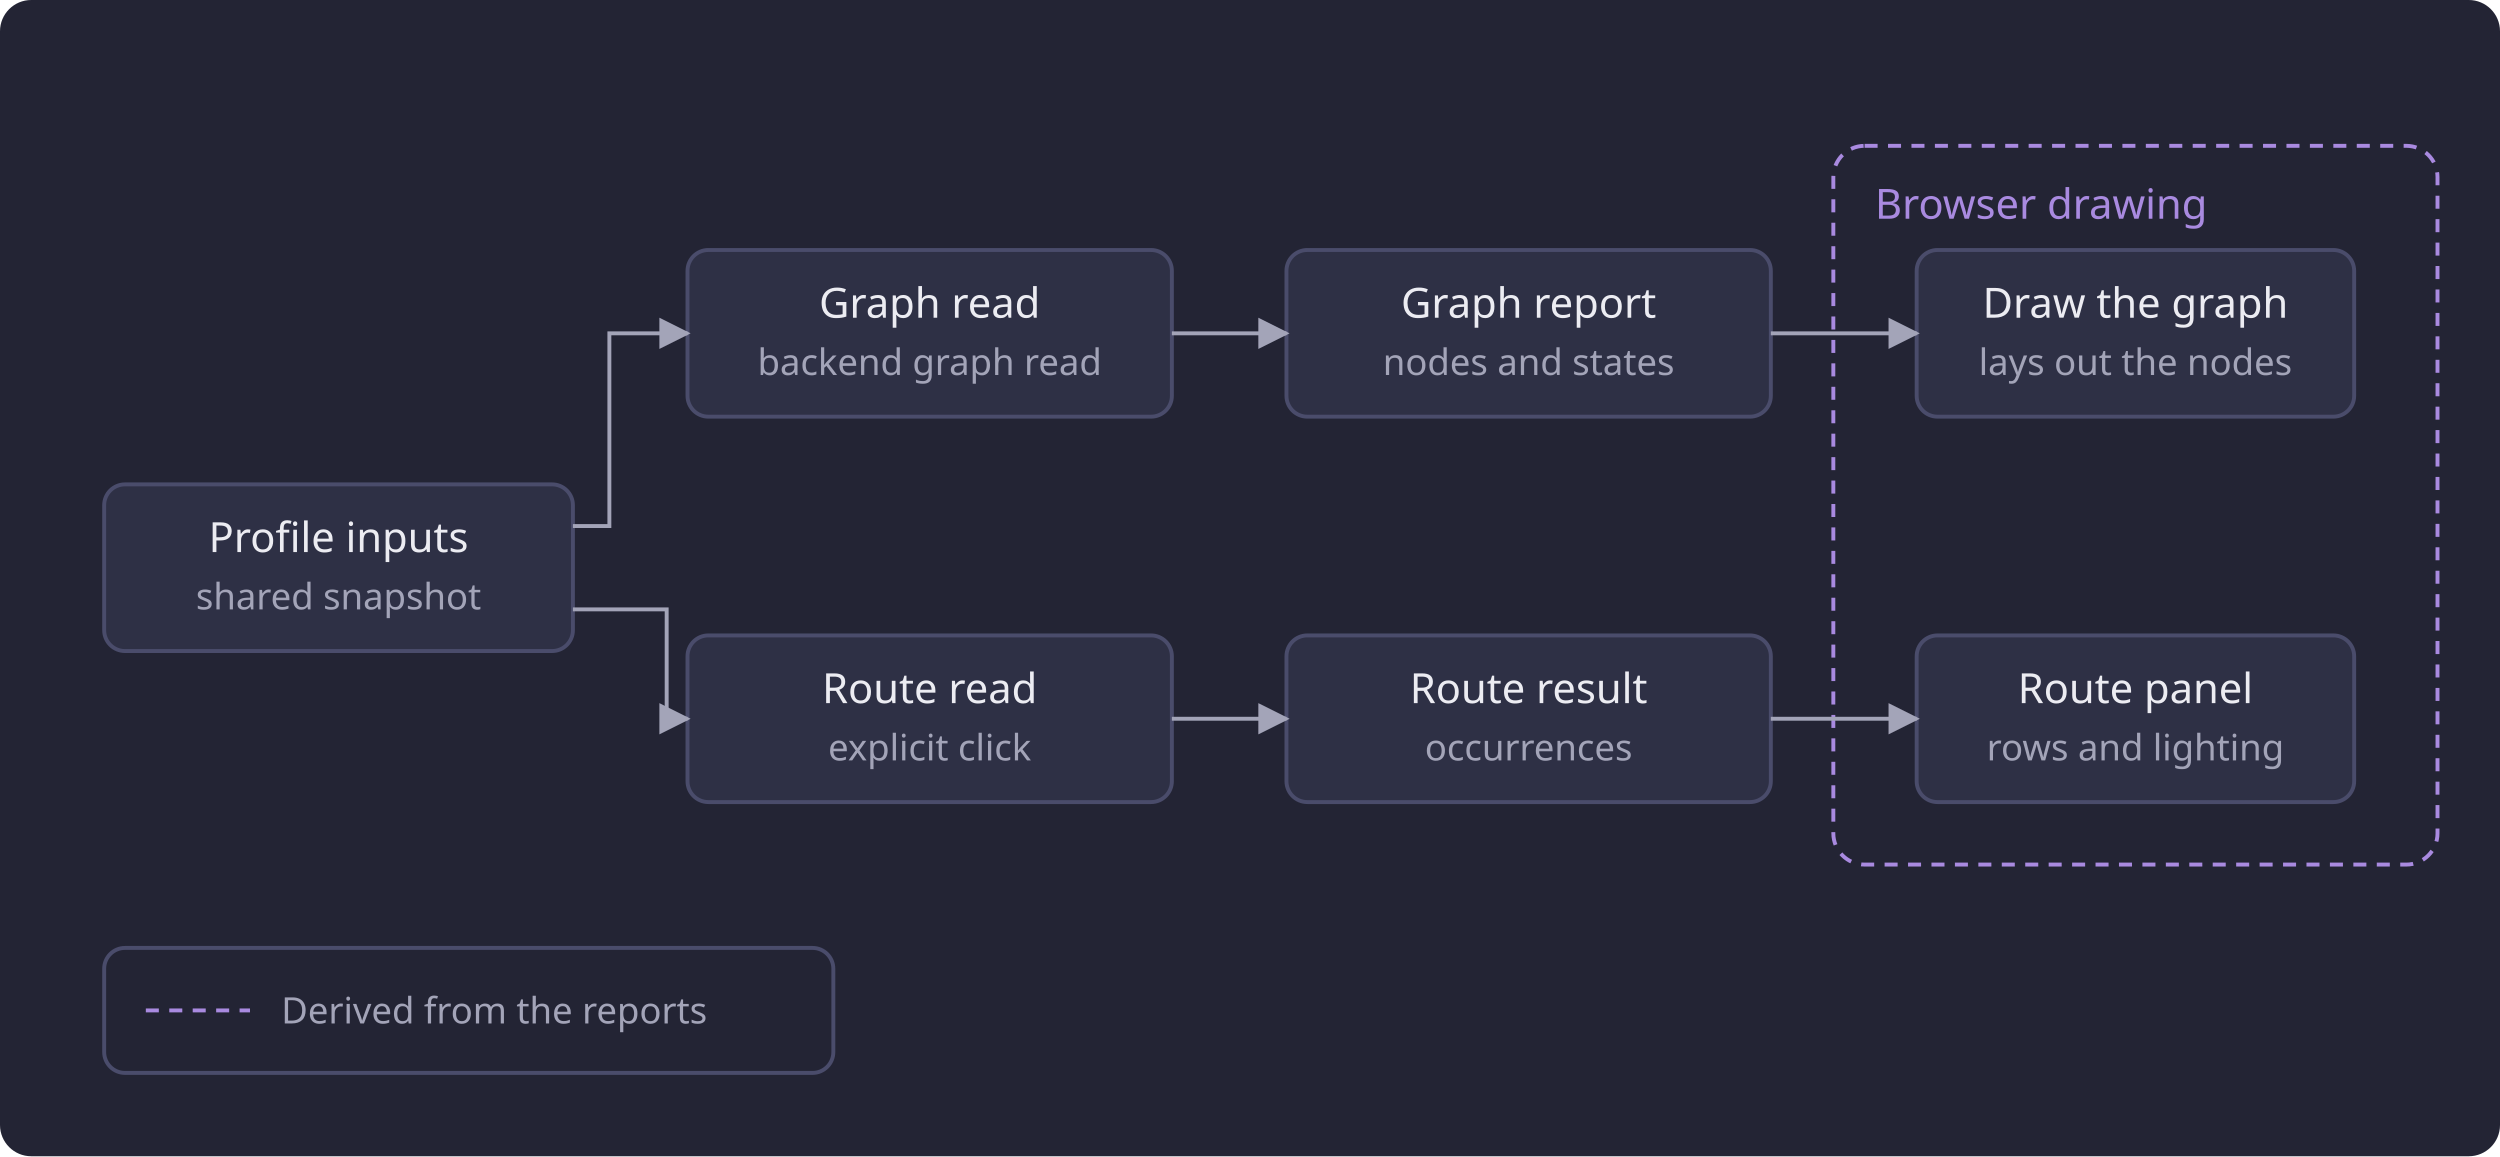
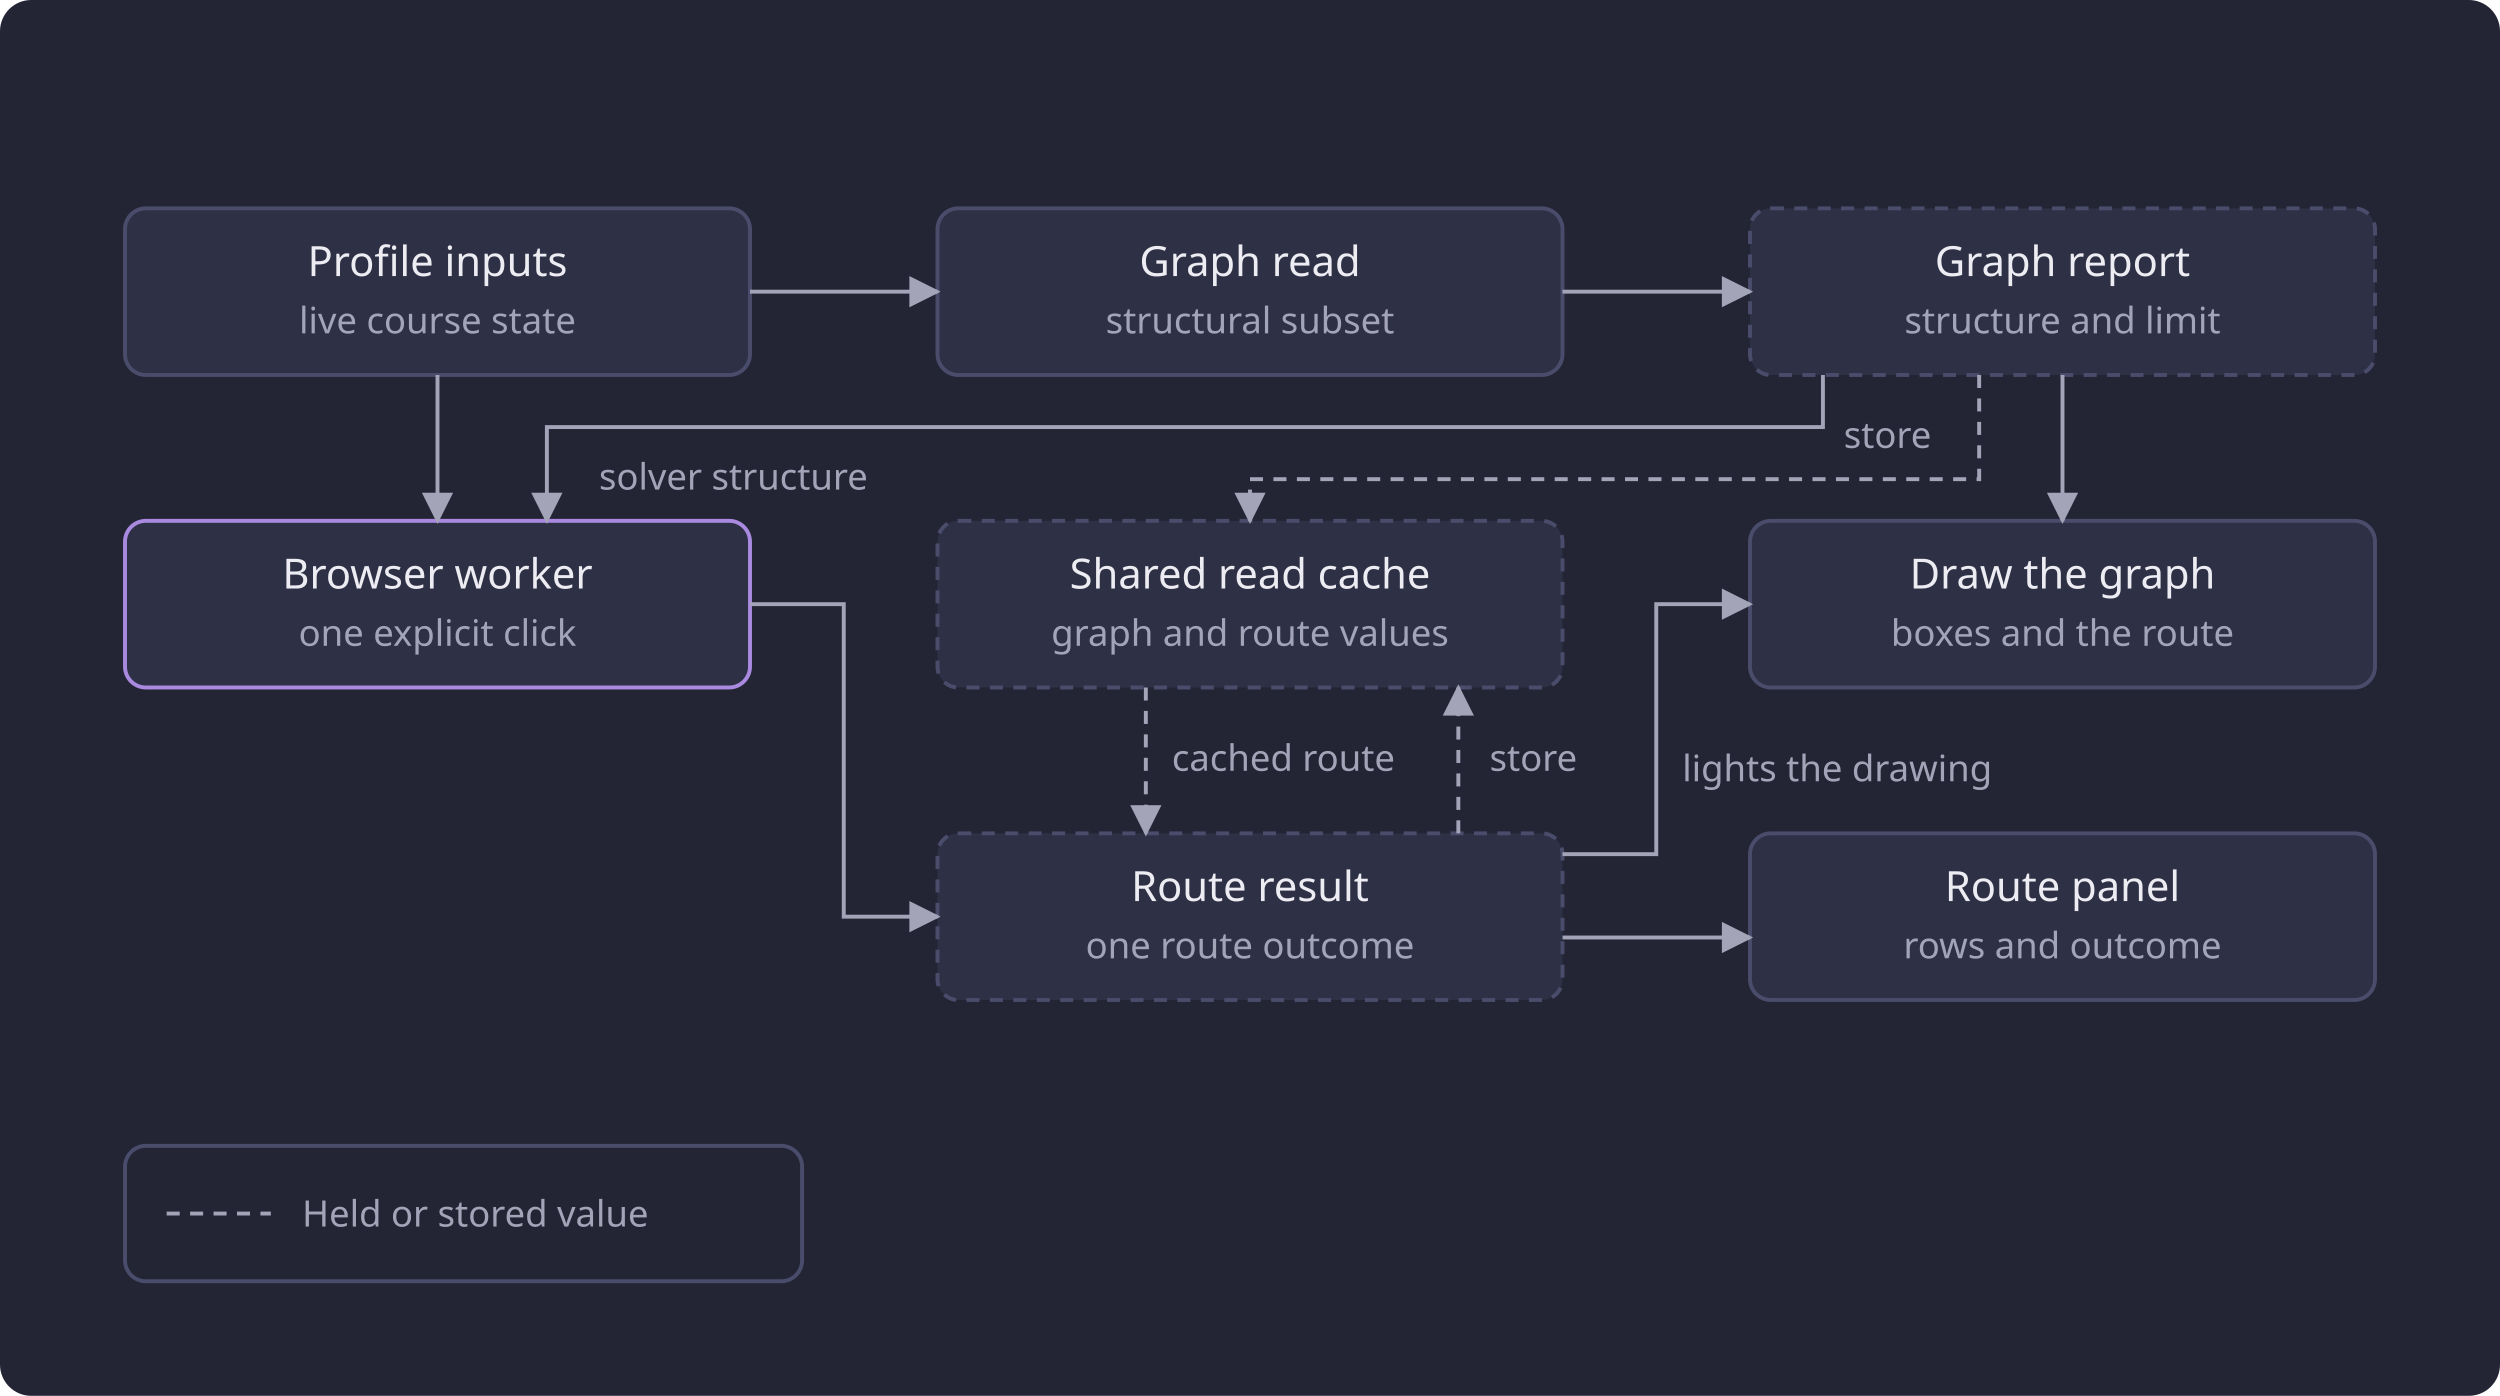
- <svg xmlns="http://www.w3.org/2000/svg" viewBox="0 0 960 444" role="img" aria-labelledby="t d" font-family="system-ui, sans-serif">
+ <svg xmlns="http://www.w3.org/2000/svg" viewBox="0 0 960 536" role="img" aria-labelledby="t d" font-family="system-ui, sans-serif">
  <defs>
    <marker id="arrow" viewBox="0 0 10 10" refX="9" refY="5" markerWidth="8" markerHeight="8" orient="auto-start-reverse">
      <path d="M0 0 L10 5 L0 10 z" fill="#a3a4b8" />
    </marker>
  </defs>
-   <rect width="960" height="444" rx="12" fill="#232434" />
-   <rect x="40" y="186" width="180" height="64" rx="8" fill="#2e3045" stroke="#4a4c6b" stroke-width="1.5" />
-   <text x="130" y="212" text-anchor="middle" font-size="16" fill="#ececf2">Profile inputs</text>
-   <text x="130" y="234" text-anchor="middle" font-size="14" fill="#a3a4b8">shared snapshot</text>
-   <rect x="264" y="96" width="186" height="64" rx="8" fill="#2e3045" stroke="#4a4c6b" stroke-width="1.5" />
-   <text x="357" y="122" text-anchor="middle" font-size="16" fill="#ececf2">Graph read</text>
-   <text x="357" y="144" text-anchor="middle" font-size="14" fill="#a3a4b8">backend graph read</text>
-   <rect x="264" y="244" width="186" height="64" rx="8" fill="#2e3045" stroke="#4a4c6b" stroke-width="1.5" />
-   <text x="357" y="270" text-anchor="middle" font-size="16" fill="#ececf2">Route read</text>
-   <text x="357" y="292" text-anchor="middle" font-size="14" fill="#a3a4b8">explicit click</text>
-   <rect x="494" y="96" width="186" height="64" rx="8" fill="#2e3045" stroke="#4a4c6b" stroke-width="1.5" />
-   <text x="587" y="122" text-anchor="middle" font-size="16" fill="#ececf2">Graph report</text>
-   <text x="587" y="144" text-anchor="middle" font-size="14" fill="#a3a4b8">nodes and states</text>
-   <rect x="494" y="244" width="186" height="64" rx="8" fill="#2e3045" stroke="#4a4c6b" stroke-width="1.5" />
-   <text x="587" y="270" text-anchor="middle" font-size="16" fill="#ececf2">Route result</text>
-   <text x="587" y="292" text-anchor="middle" font-size="14" fill="#a3a4b8">occurrences</text>
-   <rect x="704" y="56" width="232" height="276" rx="12" fill="none" stroke="#a98ae0" stroke-width="1.5" stroke-dasharray="5 4" />
-   <text x="720" y="84" font-size="16" fill="#a98ae0">Browser drawing</text>
-   <rect x="736" y="96" width="168" height="64" rx="8" fill="#2e3045" stroke="#4a4c6b" stroke-width="1.5" />
-   <text x="820" y="122" text-anchor="middle" font-size="16" fill="#ececf2">Draw the graph</text>
-   <text x="820" y="144" text-anchor="middle" font-size="14" fill="#a3a4b8">lays out the nodes</text>
-   <rect x="736" y="244" width="168" height="64" rx="8" fill="#2e3045" stroke="#4a4c6b" stroke-width="1.5" />
-   <text x="820" y="270" text-anchor="middle" font-size="16" fill="#ececf2">Route panel</text>
-   <text x="820" y="292" text-anchor="middle" font-size="14" fill="#a3a4b8">rows and lighting</text>
-   <polyline points="220,202 234,202 234,128 264,128" fill="none" stroke="#a3a4b8" stroke-width="1.5" marker-end="url(#arrow)" />
-   <polyline points="220,234 256,234 256,276 264,276" fill="none" stroke="#a3a4b8" stroke-width="1.5" marker-end="url(#arrow)" />
-   <line x1="450" y1="128" x2="494" y2="128" stroke="#a3a4b8" stroke-width="1.5" marker-end="url(#arrow)" />
-   <line x1="450" y1="276" x2="494" y2="276" stroke="#a3a4b8" stroke-width="1.5" marker-end="url(#arrow)" />
-   <line x1="680" y1="128" x2="736" y2="128" stroke="#a3a4b8" stroke-width="1.5" marker-end="url(#arrow)" />
-   <line x1="680" y1="276" x2="736" y2="276" stroke="#a3a4b8" stroke-width="1.5" marker-end="url(#arrow)" />
-   <rect x="40" y="364" width="280" height="48" rx="8" fill="none" stroke="#4a4c6b" stroke-width="1.5" />
-   <line x1="56" y1="388" x2="96" y2="388" stroke="#a98ae0" stroke-width="1.5" stroke-dasharray="5 4" />
-   <text x="108" y="393" font-size="14" fill="#a3a4b8">Derived from the reports</text>
+   <rect width="960" height="536" rx="12" fill="#232434" />
+   <rect x="48" y="80" width="240" height="64" rx="8" fill="#2e3045" stroke="#4a4c6b" stroke-width="1.5" />
+   <text x="168" y="106" text-anchor="middle" font-size="16" fill="#ececf2">Profile inputs</text>
+   <text x="168" y="128" text-anchor="middle" font-size="14" fill="#a3a4b8">live course state</text>
+   <rect x="360" y="80" width="240" height="64" rx="8" fill="#2e3045" stroke="#4a4c6b" stroke-width="1.5" />
+   <text x="480" y="106" text-anchor="middle" font-size="16" fill="#ececf2">Graph read</text>
+   <text x="480" y="128" text-anchor="middle" font-size="14" fill="#a3a4b8">structural subset</text>
+   <rect x="672" y="80" width="240" height="64" rx="8" fill="#2e3045" stroke="#4a4c6b" stroke-width="1.5" stroke-dasharray="5 4" />
+   <text x="792" y="106" text-anchor="middle" font-size="16" fill="#ececf2">Graph report</text>
+   <text x="792" y="128" text-anchor="middle" font-size="14" fill="#a3a4b8">structure and limit</text>
+   <rect x="48" y="200" width="240" height="64" rx="8" fill="#2e3045" stroke="#a98ae0" stroke-width="1.5" />
+   <text x="168" y="226" text-anchor="middle" font-size="16" fill="#ececf2">Browser worker</text>
+   <text x="168" y="248" text-anchor="middle" font-size="14" fill="#a3a4b8">one explicit click</text>
+   <rect x="360" y="200" width="240" height="64" rx="8" fill="#2e3045" stroke="#4a4c6b" stroke-width="1.5" stroke-dasharray="5 4" />
+   <text x="480" y="226" text-anchor="middle" font-size="16" fill="#ececf2">Shared read cache</text>
+   <text x="480" y="248" text-anchor="middle" font-size="14" fill="#a3a4b8">graph and route values</text>
+   <rect x="672" y="200" width="240" height="64" rx="8" fill="#2e3045" stroke="#4a4c6b" stroke-width="1.5" />
+   <text x="792" y="226" text-anchor="middle" font-size="16" fill="#ececf2">Draw the graph</text>
+   <text x="792" y="248" text-anchor="middle" font-size="14" fill="#a3a4b8">boxes and the route</text>
+   <rect x="360" y="320" width="240" height="64" rx="8" fill="#2e3045" stroke="#4a4c6b" stroke-width="1.5" stroke-dasharray="5 4" />
+   <text x="480" y="346" text-anchor="middle" font-size="16" fill="#ececf2">Route result</text>
+   <text x="480" y="368" text-anchor="middle" font-size="14" fill="#a3a4b8">one route outcome</text>
+   <rect x="672" y="320" width="240" height="64" rx="8" fill="#2e3045" stroke="#4a4c6b" stroke-width="1.5" />
+   <text x="792" y="346" text-anchor="middle" font-size="16" fill="#ececf2">Route panel</text>
+   <text x="792" y="368" text-anchor="middle" font-size="14" fill="#a3a4b8">rows and outcome</text>
+   <line x1="288" y1="112" x2="360" y2="112" stroke="#a3a4b8" stroke-width="1.5" marker-end="url(#arrow)" />
+   <line x1="600" y1="112" x2="672" y2="112" stroke="#a3a4b8" stroke-width="1.5" marker-end="url(#arrow)" />
+   <line x1="168" y1="144" x2="168" y2="200" stroke="#a3a4b8" stroke-width="1.5" marker-end="url(#arrow)" />
+   <polyline points="700,144 700,164 210,164 210,200" fill="none" stroke="#a3a4b8" stroke-width="1.5" marker-end="url(#arrow)" />
+   <text x="230" y="188" font-size="14" fill="#a3a4b8">solver structure</text>
+   <polyline points="760,144 760,184 480,184 480,200" fill="none" stroke="#a3a4b8" stroke-width="1.5" stroke-dasharray="5 4" marker-end="url(#arrow)" />
+   <text x="708" y="172" font-size="14" fill="#a3a4b8">store</text>
+   <line x1="792" y1="144" x2="792" y2="200" stroke="#a3a4b8" stroke-width="1.5" marker-end="url(#arrow)" />
+   <polyline points="288,232 324,232 324,352 360,352" fill="none" stroke="#a3a4b8" stroke-width="1.5" marker-end="url(#arrow)" />
+   <line x1="440" y1="264" x2="440" y2="320" stroke="#a3a4b8" stroke-width="1.5" stroke-dasharray="5 4" marker-end="url(#arrow)" />
+   <text x="450" y="296" font-size="14" fill="#a3a4b8">cached route</text>
+   <line x1="560" y1="320" x2="560" y2="264" stroke="#a3a4b8" stroke-width="1.5" stroke-dasharray="5 4" marker-end="url(#arrow)" />
+   <text x="572" y="296" font-size="14" fill="#a3a4b8">store</text>
+   <polyline points="600,328 636,328 636,232 672,232" fill="none" stroke="#a3a4b8" stroke-width="1.5" marker-end="url(#arrow)" />
+   <text x="646" y="300" font-size="14" fill="#a3a4b8">lights the drawing</text>
+   <line x1="600" y1="360" x2="672" y2="360" stroke="#a3a4b8" stroke-width="1.5" marker-end="url(#arrow)" />
+   <rect x="48" y="440" width="260" height="52" rx="8" fill="none" stroke="#4a4c6b" stroke-width="1.5" />
+   <line x1="64" y1="466" x2="104" y2="466" stroke="#a3a4b8" stroke-width="1.5" stroke-dasharray="5 4" />
+   <text x="116" y="471" font-size="14" fill="#a3a4b8">Held or stored value</text>
</svg>
